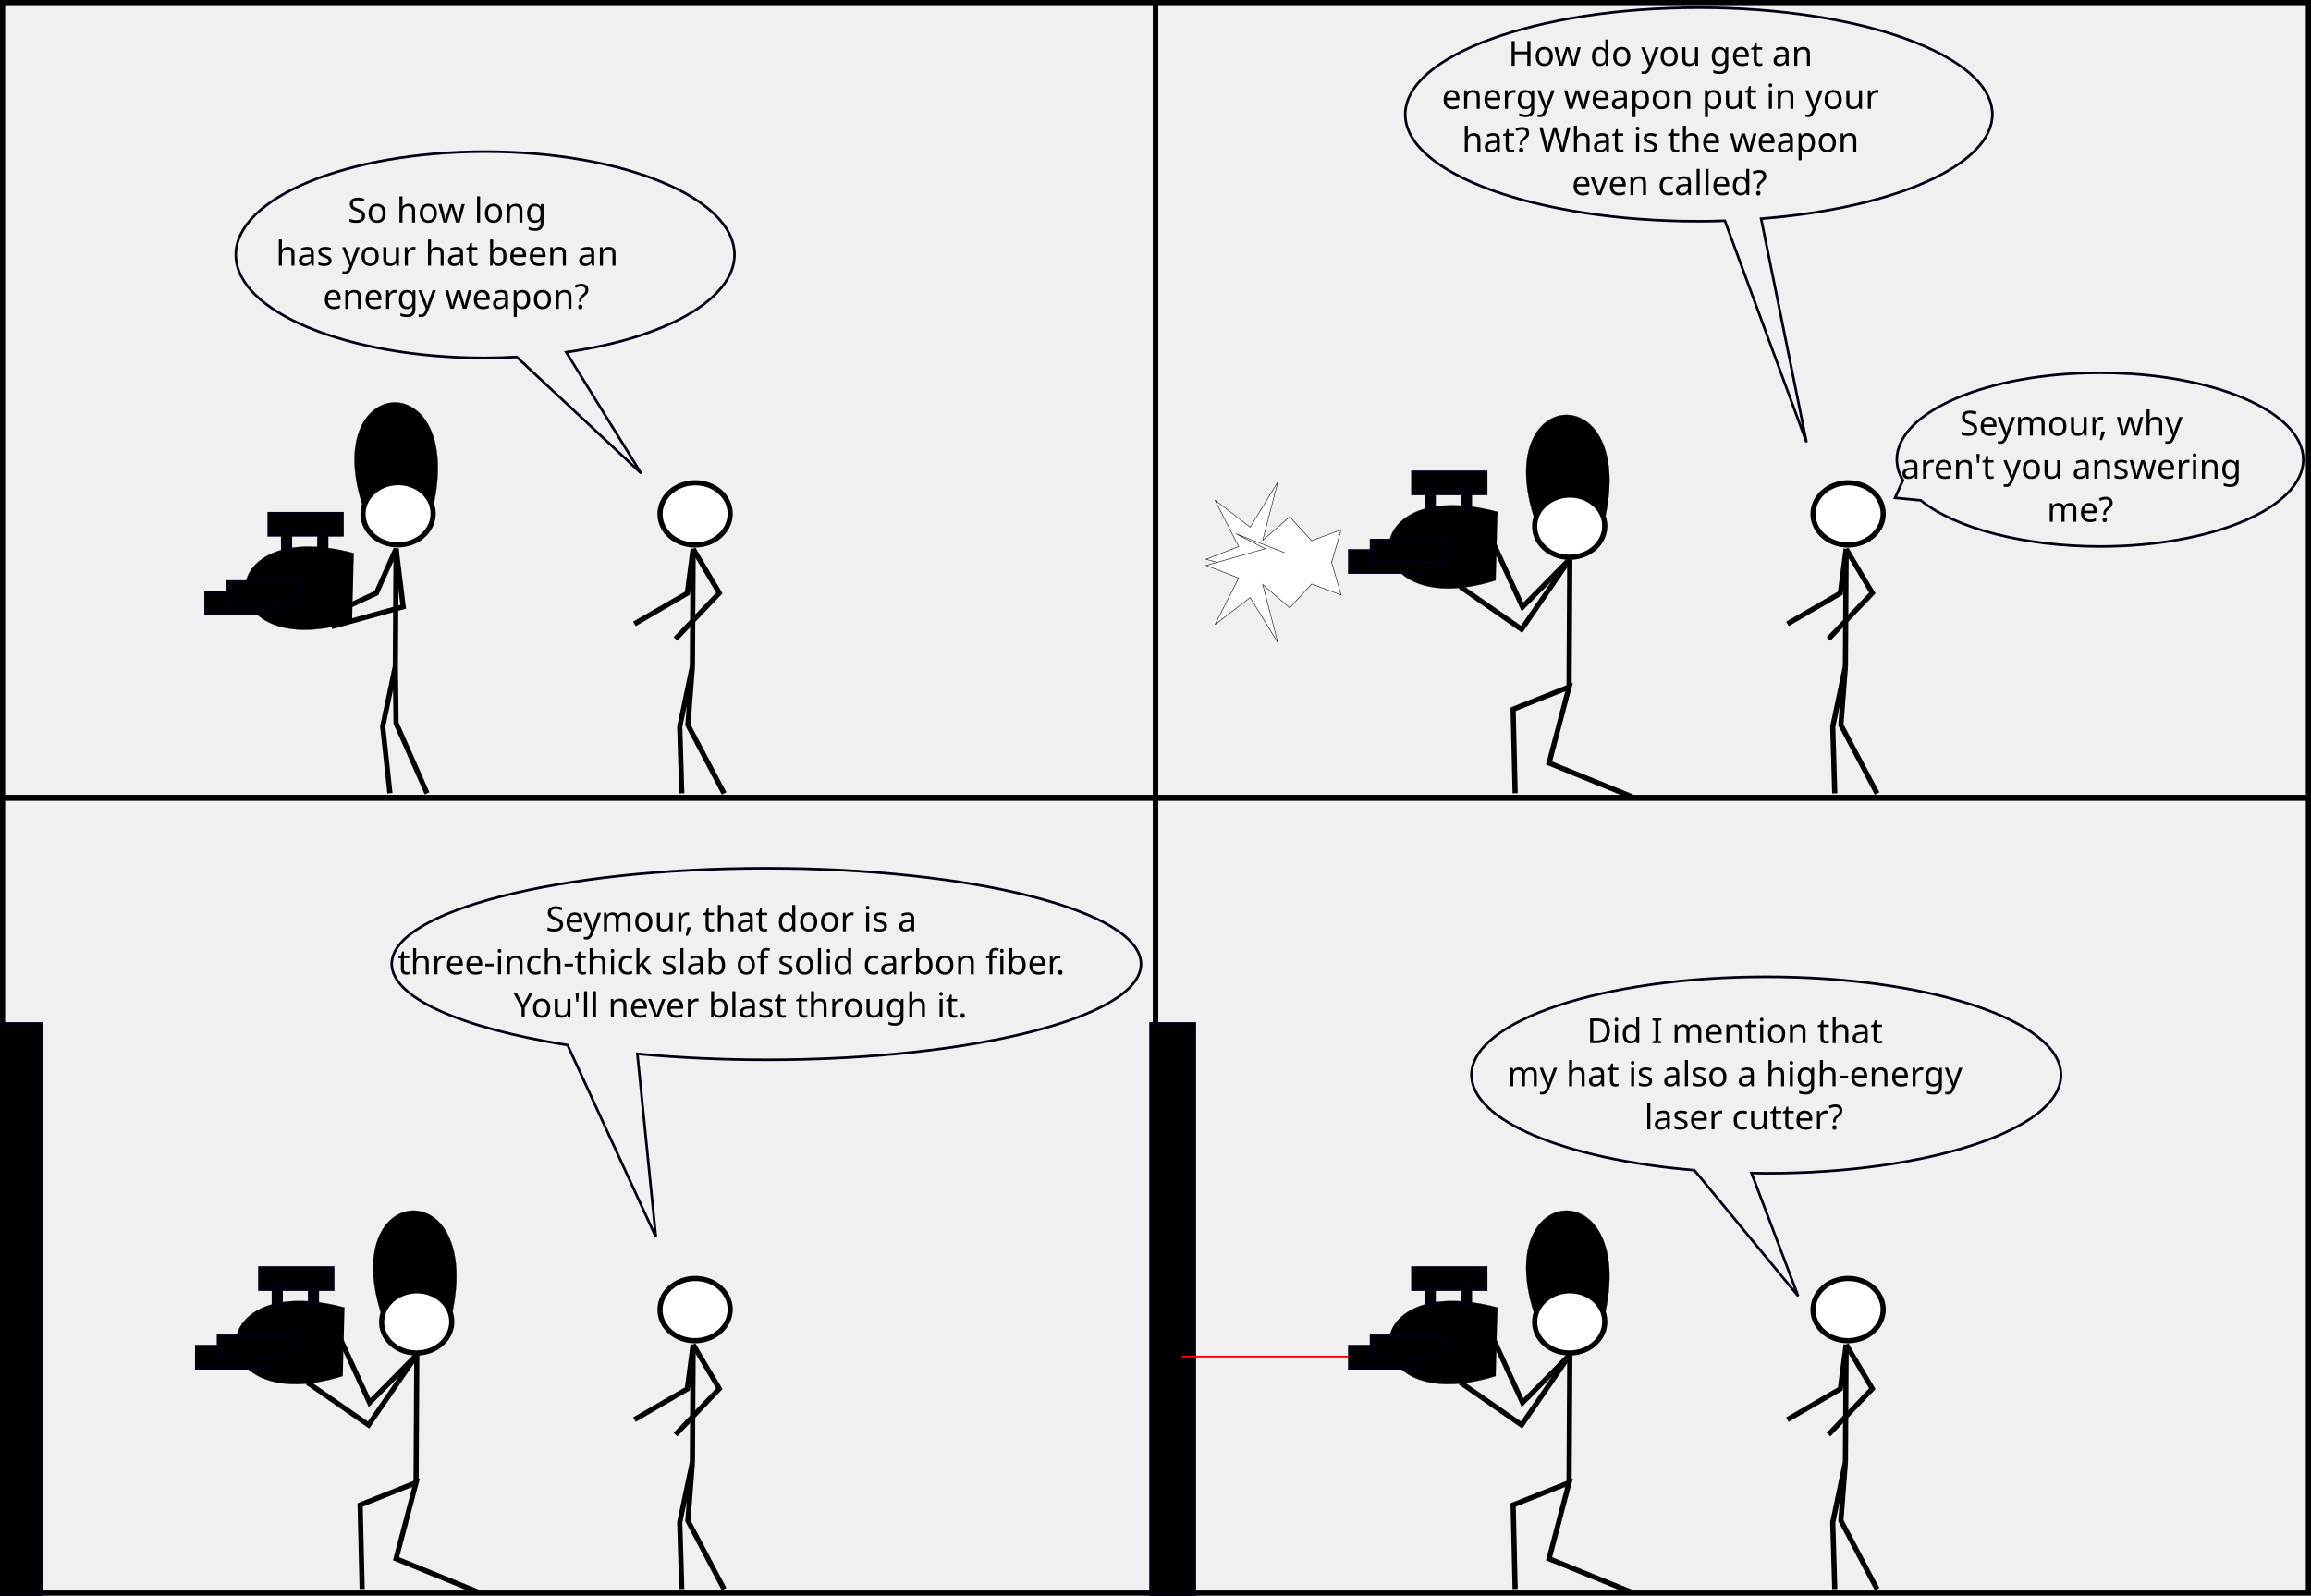
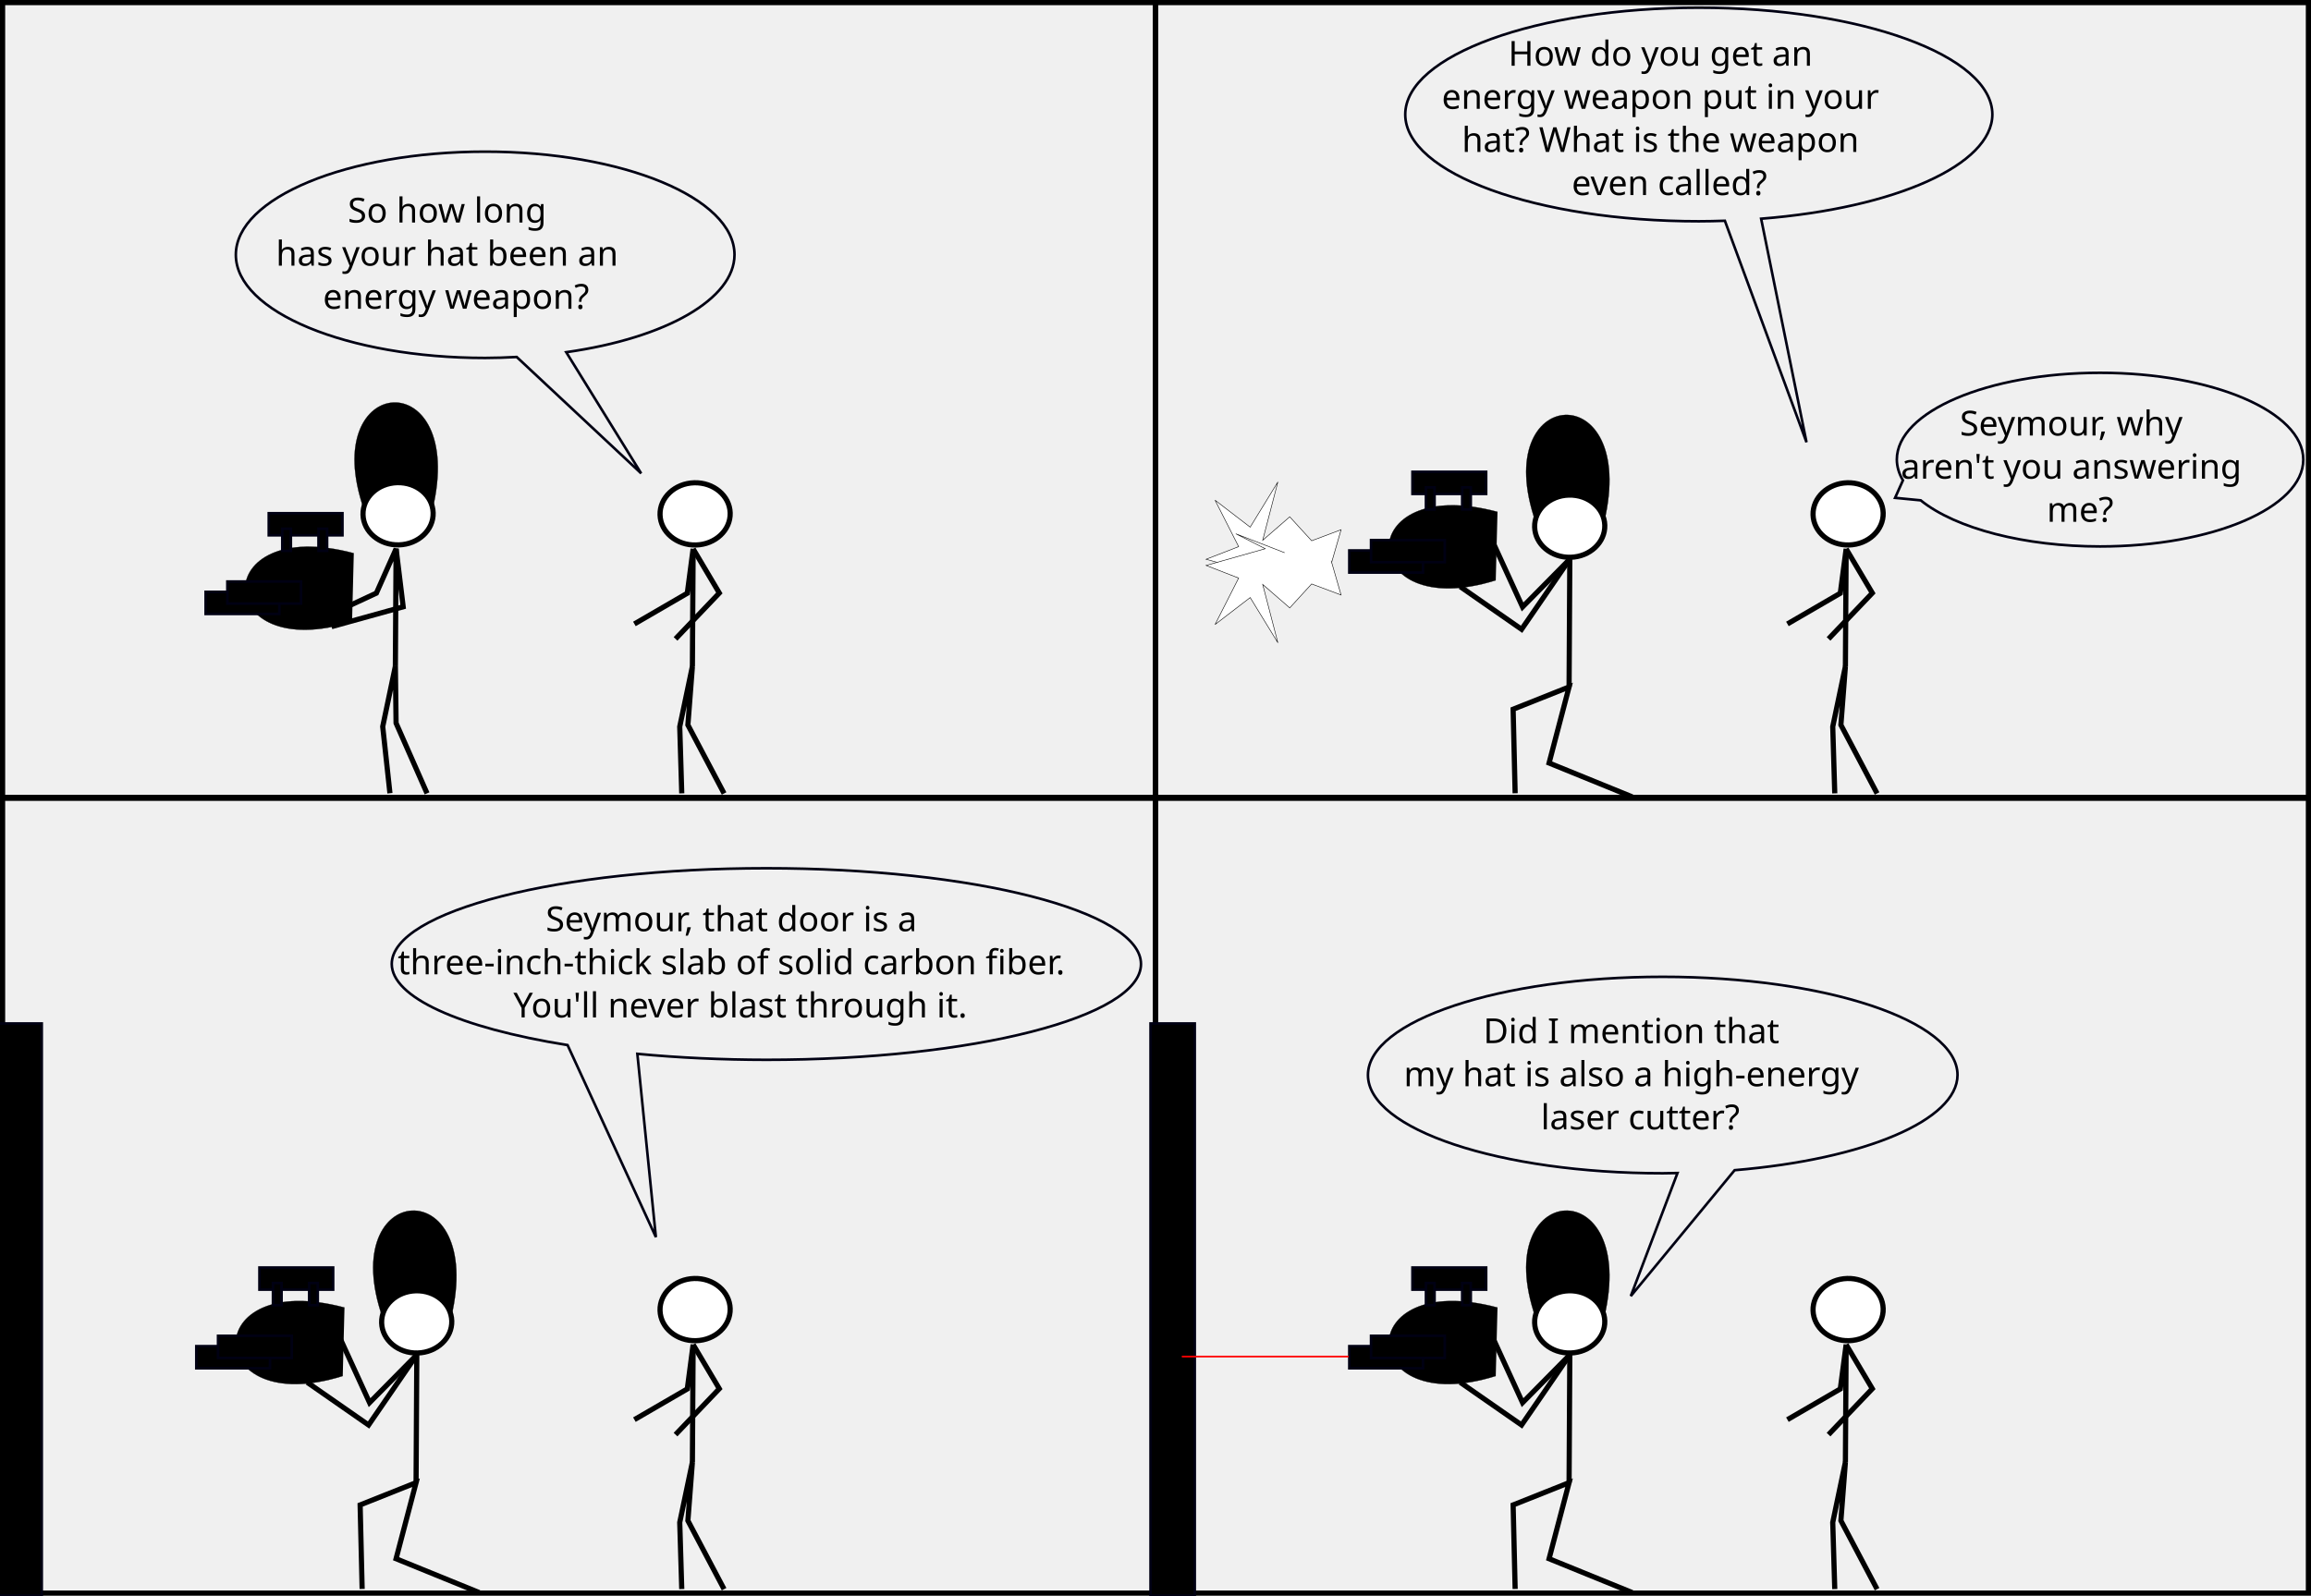
<svg xmlns="http://www.w3.org/2000/svg" style="enable-background:new" id="svg8" version="1.1" viewBox="0 0 1181.534 816.053" height="3084.293" width="4465.64">
  <defs id="defs2">
    <marker orient="auto" refY="0" refX="0" id="marker1180" style="overflow:visible">
      <path id="path1178" d="M 0,0 5,-5 -12.5,0 5,5 Z" style="fill:#000000;fill-opacity:1;fill-rule:evenodd;stroke:#000000;stroke-width:1pt;stroke-opacity:1" transform="matrix(0.8,0,0,0.8,10,0)" />
    </marker>
    <marker orient="auto" refY="0" refX="0" id="marker1176" style="overflow:visible">
      <path id="path1174" d="M 0,0 5,-5 -12.5,0 5,5 Z" style="fill:#000000;fill-opacity:1;fill-rule:evenodd;stroke:#000000;stroke-width:1pt;stroke-opacity:1" transform="matrix(0.8,0,0,0.8,10,0)" />
    </marker>
    <marker orient="auto" refY="0" refX="0" id="marker1172" style="overflow:visible">
      <path id="path1170" d="M 0,0 5,-5 -12.5,0 5,5 Z" style="fill:#000000;fill-opacity:1;fill-rule:evenodd;stroke:#000000;stroke-width:1pt;stroke-opacity:1" transform="matrix(-0.8,0,0,-0.8,-10,0)" />
    </marker>
    <marker orient="auto" refY="0" refX="0" id="marker1168" style="overflow:visible">
      <path id="path1166" d="M 0,0 5,-5 -12.5,0 5,5 Z" style="fill:#000000;fill-opacity:1;fill-rule:evenodd;stroke:#000000;stroke-width:1pt;stroke-opacity:1" transform="matrix(0.8,0,0,0.8,10,0)" />
    </marker>
    <marker orient="auto" refY="0" refX="0" id="Arrow1Lend" style="overflow:visible">
      <path id="path891" d="M 0,0 5,-5 -12.5,0 5,5 Z" style="fill:#000000;fill-opacity:1;fill-rule:evenodd;stroke:#000000;stroke-width:1pt;stroke-opacity:1" transform="matrix(-0.8,0,0,-0.8,-10,0)" />
    </marker>
    <marker orient="auto" refY="0" refX="0" id="Arrow1Lstart" style="overflow:visible">
      <path id="path888" d="M 0,0 5,-5 -12.5,0 5,5 Z" style="fill:#000000;fill-opacity:1;fill-rule:evenodd;stroke:#000000;stroke-width:1pt;stroke-opacity:1" transform="matrix(0.8,0,0,0.8,10,0)" />
    </marker>
  </defs>
  <g id="layer1" transform="translate(0,112.1226)">
    <g id="g1140" transform="translate(85.72505,4.7625)" />
  </g>
  <g id="layer3" transform="translate(0,-384.6275)">
    <flowRoot xml:space="preserve" id="flowRoot855" style="font-style:normal;font-weight:normal;font-size:40px;line-height:1.25;font-family:sans-serif;letter-spacing:0px;word-spacing:0px;fill:#000000;fill-opacity:1;stroke:none">
      <flowRegion id="flowRegion857">
        <rect id="rect859" width="242.437" height="258.599" x="694.985" y="405.928" />
      </flowRegion>
      <flowPara id="flowPara861" />
    </flowRoot>
    <rect style="opacity:1;fill:none;fill-opacity:1;stroke:#000000;stroke-width:2.646;stroke-linecap:square;stroke-linejoin:miter;stroke-miterlimit:4;stroke-dasharray:none;stroke-dashoffset:0;stroke-opacity:1;enable-background:new" id="rect2220" width="589.396" height="406.477" x="1.323" y="385.95" />
    <path style="fill:#000000;stroke:#000000;stroke-width:0.132px;stroke-linecap:butt;stroke-linejoin:miter;stroke-opacity:1;enable-background:new" d="m 186.111,645.315 c -24.583,-70.577 52.973,-75.644 35.022,-0.127" id="path851" />
    <path id="path2738" d="m 199.36,790.293 -3.693,-34.082 6.472,-30.852 0.357,29.057 15.839,35.942" style="fill:none;stroke:#000000;stroke-width:2.646;stroke-linecap:butt;stroke-linejoin:miter;stroke-miterlimit:4;stroke-dasharray:none;stroke-opacity:1;enable-background:new" />
    <path id="path2740" d="m 202.139,725.359 0.373,-60.092 -10.09,22.692 -26.152,12.148" style="fill:none;stroke:#000000;stroke-width:2.646;stroke-linecap:butt;stroke-linejoin:miter;stroke-miterlimit:4;stroke-dasharray:none;stroke-opacity:1;enable-background:new" />
    <path id="path2742" d="m 202.512,665.267 3.617,29.68 -36.596,10.138" style="fill:none;stroke:#000000;stroke-width:2.646;stroke-linecap:butt;stroke-linejoin:miter;stroke-miterlimit:4;stroke-dasharray:none;stroke-opacity:1;enable-background:new" />
    <ellipse transform="matrix(0.9996211,-0.02752569,0.02832327,0.9995988,0,0)" ry="15.913" rx="17.935" cy="652.726" cx="185.107" id="ellipse2744" style="opacity:1;fill:#ffffff;stroke:#000000;stroke-width:2.646;stroke-linecap:square;stroke-linejoin:miter;stroke-miterlimit:0;stroke-dasharray:none;stroke-opacity:1;enable-background:new" />
    <path id="path1437" d="m 348.557,790.349 -1.029,-34.082 6.472,-30.852 -2.307,29.945 18.503,35.054" style="fill:none;stroke:#000000;stroke-width:2.646;stroke-linecap:butt;stroke-linejoin:miter;stroke-miterlimit:4;stroke-dasharray:none;stroke-opacity:1;enable-background:new" />
    <path id="path1439" d="m 354.001,725.415 0.373,-60.092 -2.986,22.692 -27.04,15.701" style="fill:none;stroke:#000000;stroke-width:2.646;stroke-linecap:butt;stroke-linejoin:miter;stroke-miterlimit:4;stroke-dasharray:none;stroke-opacity:1;enable-background:new" />
    <path id="path1441" d="m 354.374,665.323 13.386,22.576 -22.386,23.459" style="fill:none;stroke:#000000;stroke-width:2.646;stroke-linecap:butt;stroke-linejoin:miter;stroke-miterlimit:4;stroke-dasharray:none;stroke-opacity:1;enable-background:new" />
    <ellipse transform="matrix(0.9996211,-0.02752569,0.02832327,0.9995988,0,0)" ry="15.913" rx="17.935" cy="656.968" cx="336.907" id="ellipse1443" style="opacity:1;fill:#ffffff;stroke:#000000;stroke-width:2.646;stroke-linecap:square;stroke-linejoin:miter;stroke-miterlimit:0;stroke-dasharray:none;stroke-opacity:1;enable-background:new" />
    <path style="fill:#000000;stroke:#000000;stroke-width:0.132px;stroke-linecap:butt;stroke-linejoin:miter;stroke-opacity:1;enable-background:new" d="m 179.997,702.565 c -71.685,22.517 -74.413,-55.103 0.891,-35.012" id="path1776" />
    <rect style="opacity:1;fill:#000000;fill-opacity:1;stroke:#000013;stroke-width:1.323;stroke-miterlimit:4;stroke-dasharray:none;stroke-opacity:1;enable-background:new" id="rect1788" width="37.678" height="11.304" x="137.408" y="647.085" />
    <rect y="687.302" x="105.129" height="11.304" width="37.678" id="rect1790" style="opacity:1;fill:#000000;fill-opacity:1;stroke:#000013;stroke-width:1.323;stroke-miterlimit:4;stroke-dasharray:none;stroke-opacity:1;enable-background:new" />
    <rect style="opacity:1;fill:#000000;fill-opacity:1;stroke:#000013;stroke-width:1.323;stroke-miterlimit:4;stroke-dasharray:none;stroke-opacity:1;enable-background:new" id="rect1792" width="37.678" height="11.304" x="116.242" y="682.01" />
    <rect y="655.023" x="144.316" height="11.304" width="4.396" id="rect1794" style="opacity:1;fill:#000000;fill-opacity:1;stroke:#000013;stroke-width:1.323;stroke-miterlimit:4;stroke-dasharray:none;stroke-opacity:1;enable-background:new" />
    <rect style="opacity:1;fill:#000000;fill-opacity:1;stroke:#000013;stroke-width:1.323;stroke-miterlimit:4;stroke-dasharray:none;stroke-opacity:1;enable-background:new" id="rect1796" width="4.396" height="11.304" x="162.837" y="655.023" />
    <text xml:space="preserve" style="font-style:normal;font-variant:normal;font-weight:normal;font-stretch:normal;font-size:17.639px;line-height:1.25;font-family:sans-serif;-inkscape-font-specification:'sans-serif, Normal';font-variant-ligatures:normal;font-variant-caps:normal;font-variant-numeric:normal;font-feature-settings:normal;text-align:center;letter-spacing:0px;word-spacing:0px;writing-mode:lr-tb;text-anchor:middle;fill:#000000;fill-opacity:1;stroke:none;stroke-width:0.265" x="244.639" y="498.438" id="text3217">
      <tspan id="tspan3215" x="244.639" y="498.438" style="stroke-width:0.265">So how long</tspan>
      <tspan x="244.639" y="520.487" style="stroke-width:0.265" id="tspan3219">has your hat been an</tspan>
      <tspan x="244.639" y="542.535" style="stroke-width:0.265" id="tspan3221">energy weapon?</tspan>
    </text>
    <path style="opacity:1;fill:none;fill-opacity:1;stroke:#000013;stroke-width:5;stroke-miterlimit:4;stroke-dasharray:none;stroke-opacity:1" d="M 937.5,1746.836 A 481.804,199.367 0 0 0 455.695,1946.203 481.804,199.367 0 0 0 937.5,2145.57 a 481.804,199.367 0 0 0 60.961,-1.851 l 240.463,224.953 -144.769,-234.186 A 481.804,199.367 0 0 0 1419.305,1946.203 481.804,199.367 0 0 0 937.5,1746.836 Z" transform="matrix(0.2645833,0,0,0.2645833,0,5.0000006e-6)" id="path3223" />
    <rect y="385.95" x="590.815" height="406.477" width="589.396" id="rect3228" style="opacity:1;fill:none;fill-opacity:1;stroke:#000000;stroke-width:2.646;stroke-linecap:square;stroke-linejoin:miter;stroke-miterlimit:4;stroke-dasharray:none;stroke-dashoffset:0;stroke-opacity:1;enable-background:new" />
    <path id="path3230" d="m 785.128,651.665 c -24.583,-70.577 52.973,-75.644 35.022,-0.127" style="fill:#000000;stroke:#000000;stroke-width:0.132px;stroke-linecap:butt;stroke-linejoin:miter;stroke-opacity:1;enable-background:new" />
    <path style="fill:none;stroke:#000000;stroke-width:2.646;stroke-linecap:butt;stroke-linejoin:miter;stroke-miterlimit:4;stroke-dasharray:none;stroke-opacity:1;enable-background:new" d="m 774.642,790.293 -1.029,-42.963 28.601,-11.388 -10.227,38.9 42.481,17.292" id="path3234" />
    <path style="fill:none;stroke:#000000;stroke-width:2.646;stroke-linecap:butt;stroke-linejoin:miter;stroke-miterlimit:4;stroke-dasharray:none;stroke-opacity:1;enable-background:new" d="m 802.214,735.942 0.373,-65.384 -24.152,24.468 -15.569,-33.995" id="path3236" />
    <path style="fill:none;stroke:#000000;stroke-width:2.646;stroke-linecap:butt;stroke-linejoin:miter;stroke-miterlimit:4;stroke-dasharray:none;stroke-opacity:1;enable-background:new" d="m 802.587,670.558 -24.654,35.897 -31.341,-21.796" id="path3238" />
    <ellipse style="opacity:1;fill:#ffffff;stroke:#000000;stroke-width:2.646;stroke-linecap:square;stroke-linejoin:miter;stroke-miterlimit:0;stroke-dasharray:none;stroke-opacity:1;enable-background:new" id="ellipse3240" cx="783.704" cy="675.56" rx="17.935" ry="15.913" transform="matrix(0.9996211,-0.02752569,0.02832327,0.9995988,0,0)" />
    <path style="fill:none;stroke:#000000;stroke-width:2.646;stroke-linecap:butt;stroke-linejoin:miter;stroke-miterlimit:4;stroke-dasharray:none;stroke-opacity:1;enable-background:new" d="m 938.049,790.349 -1.029,-34.082 6.472,-30.852 -2.307,29.945 18.503,35.054" id="path3242" />
    <path style="fill:none;stroke:#000000;stroke-width:2.646;stroke-linecap:butt;stroke-linejoin:miter;stroke-miterlimit:4;stroke-dasharray:none;stroke-opacity:1;enable-background:new" d="m 943.493,725.415 0.373,-60.092 -2.986,22.692 -27.04,15.701" id="path3244" />
    <path style="fill:none;stroke:#000000;stroke-width:2.646;stroke-linecap:butt;stroke-linejoin:miter;stroke-miterlimit:4;stroke-dasharray:none;stroke-opacity:1;enable-background:new" d="m 943.866,665.323 13.386,22.576 -22.386,23.459" id="path3246" />
    <ellipse style="opacity:1;fill:#ffffff;stroke:#000000;stroke-width:2.646;stroke-linecap:square;stroke-linejoin:miter;stroke-miterlimit:0;stroke-dasharray:none;stroke-opacity:1;enable-background:new" id="ellipse3248" cx="926.163" cy="673.191" rx="17.935" ry="15.913" transform="matrix(0.9996211,-0.02752569,0.02832327,0.9995988,0,0)" />
    <path id="path3250" d="m 764.727,681.398 c -71.685,22.517 -74.413,-55.103 0.891,-35.012" style="fill:#000000;stroke:#000000;stroke-width:0.132px;stroke-linecap:butt;stroke-linejoin:miter;stroke-opacity:1;enable-background:new" />
    <rect y="625.918" x="722.138" height="11.304" width="37.678" id="rect3254" style="opacity:1;fill:#000000;fill-opacity:1;stroke:#000013;stroke-width:1.323;stroke-miterlimit:4;stroke-dasharray:none;stroke-opacity:1;enable-background:new" />
    <rect style="opacity:1;fill:#000000;fill-opacity:1;stroke:#000013;stroke-width:1.323;stroke-miterlimit:4;stroke-dasharray:none;stroke-opacity:1;enable-background:new" id="rect3256" width="37.678" height="11.304" x="689.858" y="666.135" />
    <rect y="660.843" x="700.971" height="11.304" width="37.678" id="rect3258" style="opacity:1;fill:#000000;fill-opacity:1;stroke:#000013;stroke-width:1.323;stroke-miterlimit:4;stroke-dasharray:none;stroke-opacity:1;enable-background:new" />
    <rect style="opacity:1;fill:#000000;fill-opacity:1;stroke:#000013;stroke-width:1.323;stroke-miterlimit:4;stroke-dasharray:none;stroke-opacity:1;enable-background:new" id="rect3260" width="4.396" height="11.304" x="729.045" y="633.856" />
    <rect y="633.856" x="747.566" height="11.304" width="4.396" id="rect3262" style="opacity:1;fill:#000000;fill-opacity:1;stroke:#000013;stroke-width:1.323;stroke-miterlimit:4;stroke-dasharray:none;stroke-opacity:1;enable-background:new" />
    <path id="path1826" d="m 680.594,673.029 5.058,-17.506 -15.058,5.651 -11.195,-12.245 -13.829,11.999 7.763,-29.834 -14.159,23.121 -17.956,-13.793 12.058,23.757 -16.642,6.455 30.236,8.555 -15.046,7.637 24.963,-9.683" style="fill:#ffffff;stroke:#000000;stroke-width:0.265px;stroke-linecap:butt;stroke-linejoin:miter;stroke-opacity:1;enable-background:new" />
    <path style="fill:#ffffff;stroke:#000000;stroke-width:0.265px;stroke-linecap:butt;stroke-linejoin:miter;stroke-opacity:1;enable-background:new" d="m 680.594,671.404 5.058,17.506 -15.058,-5.651 -11.195,12.245 -13.829,-11.999 7.763,29.834 -14.159,-23.121 -17.956,13.793 12.058,-23.757 -16.642,-6.455 30.236,-8.555 -15.046,-7.637 24.963,9.683" id="path4333" />
    <text xml:space="preserve" style="font-style:normal;font-variant:normal;font-weight:normal;font-stretch:normal;font-size:17.639px;line-height:1.25;font-family:sans-serif;-inkscape-font-specification:'sans-serif, Normal';font-variant-ligatures:normal;font-variant-caps:normal;font-variant-numeric:normal;font-feature-settings:normal;text-align:center;letter-spacing:0px;word-spacing:0px;writing-mode:lr-tb;text-anchor:middle;fill:#000000;fill-opacity:1;stroke:none;stroke-width:0.265" x="864.989" y="418.235" id="text4337">
      <tspan id="tspan4335" x="864.989" y="418.235" style="stroke-width:0.265">How do you get an</tspan>
      <tspan x="864.989" y="440.284" style="stroke-width:0.265" id="tspan4339">energy weapon put in your</tspan>
      <tspan x="864.989" y="462.332" style="stroke-width:0.265" id="tspan4341">hat? What is the weapon</tspan>
      <tspan x="864.989" y="484.381" style="stroke-width:0.265" id="tspan4343">even called?</tspan>
    </text>
    <path style="opacity:1;fill:none;fill-opacity:1;stroke:#000013;stroke-width:5;stroke-miterlimit:4;stroke-dasharray:none;stroke-opacity:1" d="M 3282.676,1468.574 A 567.252,206.426 0 0 0 2715.424,1675 a 567.252,206.426 0 0 0 567.252,206.426 567.252,206.426 0 0 0 50.383,-0.969 l 157.723,428.1 -87.674,-432.096 A 567.252,206.426 0 0 0 3849.928,1675 567.252,206.426 0 0 0 3282.676,1468.574 Z" transform="matrix(0.2645833,0,0,0.2645833,0,5.0000006e-6)" id="path4345" />
    <text xml:space="preserve" style="font-style:normal;font-variant:normal;font-weight:normal;font-stretch:normal;font-size:17.639px;line-height:1.25;font-family:sans-serif;-inkscape-font-specification:'sans-serif, Normal';font-variant-ligatures:normal;font-variant-caps:normal;font-variant-numeric:normal;font-feature-settings:normal;text-align:center;letter-spacing:0px;word-spacing:0px;writing-mode:lr-tb;text-anchor:middle;fill:#000000;fill-opacity:1;stroke:none;stroke-width:0.265" x="1074.985" y="607.364" id="text4352">
      <tspan id="tspan4350" x="1074.985" y="607.364" style="stroke-width:0.265">Seymour, why</tspan>
      <tspan x="1074.985" y="629.412" style="stroke-width:0.265" id="tspan4354">aren't you answering</tspan>
      <tspan x="1074.985" y="651.461" style="stroke-width:0.265" id="tspan4356">me?</tspan>
    </text>
    <path style="opacity:1;fill:none;fill-opacity:1;stroke:#000013;stroke-width:5;stroke-miterlimit:4;stroke-dasharray:none;stroke-opacity:1" d="m 4058.031,2174.297 a 392.713,167.826 0 0 0 -392.713,167.826 392.713,167.826 0 0 0 11.781,40.074 l -15.137,33.767 49.498,4.83 a 392.713,167.826 0 0 0 346.57,89.152 392.713,167.826 0 0 0 392.713,-167.824 392.713,167.826 0 0 0 -392.713,-167.826 z" transform="matrix(0.2645833,0,0,0.2645833,0,5.0000006e-6)" id="path4358" />
    <rect style="opacity:1;fill:none;fill-opacity:1;stroke:#000000;stroke-width:2.646;stroke-linecap:square;stroke-linejoin:miter;stroke-miterlimit:4;stroke-dasharray:none;stroke-dashoffset:0;stroke-opacity:1;enable-background:new" id="rect4363" width="589.396" height="406.477" x="1.323" y="792.88" />
    <path style="fill:#000000;stroke:#000000;stroke-width:0.132px;stroke-linecap:butt;stroke-linejoin:miter;stroke-opacity:1;enable-background:new" d="m 195.636,1058.595 c -24.583,-70.577 52.973,-75.645 35.022,-0.127" id="path4365" />
    <path id="path4370" d="m 185.15,1197.224 -1.029,-42.963 28.601,-11.388 -10.227,38.9 42.481,17.292" style="fill:none;stroke:#000000;stroke-width:2.646;stroke-linecap:butt;stroke-linejoin:miter;stroke-miterlimit:4;stroke-dasharray:none;stroke-opacity:1;enable-background:new" />
    <path id="path4372" d="m 212.722,1142.872 0.373,-65.384 -24.152,24.468 -15.569,-33.995" style="fill:none;stroke:#000000;stroke-width:2.646;stroke-linecap:butt;stroke-linejoin:miter;stroke-miterlimit:4;stroke-dasharray:none;stroke-opacity:1;enable-background:new" />
    <path id="path4374" d="m 213.096,1077.488 -24.654,35.897 -31.341,-21.796" style="fill:none;stroke:#000000;stroke-width:2.646;stroke-linecap:butt;stroke-linejoin:miter;stroke-miterlimit:4;stroke-dasharray:none;stroke-opacity:1;enable-background:new" />
    <ellipse transform="matrix(0.9996211,-0.02752569,0.02832327,0.9995988,0,0)" ry="15.913" rx="17.935" cy="1066.111" cx="182.921" id="ellipse4376" style="opacity:1;fill:#ffffff;stroke:#000000;stroke-width:2.646;stroke-linecap:square;stroke-linejoin:miter;stroke-miterlimit:0;stroke-dasharray:none;stroke-opacity:1;enable-background:new" />
    <path id="path4378" d="m 348.557,1197.28 -1.029,-34.083 6.472,-30.852 -2.307,29.946 18.503,35.054" style="fill:none;stroke:#000000;stroke-width:2.646;stroke-linecap:butt;stroke-linejoin:miter;stroke-miterlimit:4;stroke-dasharray:none;stroke-opacity:1;enable-background:new" />
    <path id="path4380" d="m 354.001,1132.346 0.373,-60.092 -2.986,22.692 -27.04,15.701" style="fill:none;stroke:#000000;stroke-width:2.646;stroke-linecap:butt;stroke-linejoin:miter;stroke-miterlimit:4;stroke-dasharray:none;stroke-opacity:1;enable-background:new" />
    <path id="path4382" d="m 354.374,1072.253 13.386,22.576 -22.386,23.459" style="fill:none;stroke:#000000;stroke-width:2.646;stroke-linecap:butt;stroke-linejoin:miter;stroke-miterlimit:4;stroke-dasharray:none;stroke-opacity:1;enable-background:new" />
    <ellipse transform="matrix(0.9996211,-0.02752569,0.02832327,0.9995988,0,0)" ry="15.913" rx="17.935" cy="1063.742" cx="325.379" id="ellipse4384" style="opacity:1;fill:#ffffff;stroke:#000000;stroke-width:2.646;stroke-linecap:square;stroke-linejoin:miter;stroke-miterlimit:0;stroke-dasharray:none;stroke-opacity:1;enable-background:new" />
    <path style="fill:#000000;stroke:#000000;stroke-width:0.132px;stroke-linecap:butt;stroke-linejoin:miter;stroke-opacity:1;enable-background:new" d="m 175.235,1088.328 c -71.685,22.517 -74.413,-55.104 0.891,-35.012" id="path4386" />
    <rect style="opacity:1;fill:#000000;fill-opacity:1;stroke:#000013;stroke-width:1.323;stroke-miterlimit:4;stroke-dasharray:none;stroke-opacity:1;enable-background:new" id="rect4390" width="37.678" height="11.304" x="132.645" y="1032.849" />
    <rect y="1073.065" x="100.366" height="11.304" width="37.678" id="rect4392" style="opacity:1;fill:#000000;fill-opacity:1;stroke:#000013;stroke-width:1.323;stroke-miterlimit:4;stroke-dasharray:none;stroke-opacity:1;enable-background:new" />
    <rect style="opacity:1;fill:#000000;fill-opacity:1;stroke:#000013;stroke-width:1.323;stroke-miterlimit:4;stroke-dasharray:none;stroke-opacity:1;enable-background:new" id="rect4394" width="37.678" height="11.304" x="111.479" y="1067.774" />
    <rect y="1040.787" x="139.553" height="11.304" width="4.396" id="rect4396" style="opacity:1;fill:#000000;fill-opacity:1;stroke:#000013;stroke-width:1.323;stroke-miterlimit:4;stroke-dasharray:none;stroke-opacity:1;enable-background:new" />
    <rect style="opacity:1;fill:#000000;fill-opacity:1;stroke:#000013;stroke-width:1.323;stroke-miterlimit:4;stroke-dasharray:none;stroke-opacity:1;enable-background:new" id="rect4398" width="4.396" height="11.304" x="158.074" y="1040.787" />
    <rect style="opacity:1;fill:#000000;fill-opacity:1;stroke:#000013;stroke-width:1.323;stroke-miterlimit:4;stroke-dasharray:none;stroke-opacity:1" id="rect4426" width="22.607" height="292.633" x="-1.256" y="908.04" />
    <text xml:space="preserve" style="font-style:normal;font-variant:normal;font-weight:normal;font-stretch:normal;font-size:17.639px;line-height:1.25;font-family:sans-serif;-inkscape-font-specification:'sans-serif, Normal';font-variant-ligatures:normal;font-variant-caps:normal;font-variant-numeric:normal;font-feature-settings:normal;text-align:center;letter-spacing:0px;word-spacing:0px;writing-mode:lr-tb;text-anchor:middle;fill:#000000;fill-opacity:1;stroke:none;stroke-width:0.265" x="389.959" y="860.85" id="text4430">
      <tspan id="tspan4428" x="389.959" y="860.85" style="stroke-width:0.265">Seymour, that door is a</tspan>
      <tspan x="389.959" y="882.899" style="stroke-width:0.265" id="tspan4432">three-inch-thick slab of solid carbon fiber.</tspan>
      <tspan x="389.959" y="904.948" style="stroke-width:0.265" id="tspan4434">You'll never blast through it.</tspan>
    </text>
    <path style="opacity:1;fill:none;fill-opacity:1;stroke:#000013;stroke-width:5;stroke-miterlimit:4;stroke-dasharray:none;stroke-opacity:1" d="m 1480.879,3131.949 a 723.892,185.127 0 0 0 -723.893,185.127 723.892,185.127 0 0 0 339.746,156.648 l 170.672,371.213 -35.828,-354.305 a 723.892,185.127 0 0 0 249.303,11.57 723.892,185.127 0 0 0 723.893,-185.127 723.892,185.127 0 0 0 -723.893,-185.127 z" transform="matrix(0.2645833,0,0,0.2645833,0,5.0000006e-6)" id="path4436" />
    <rect y="792.88" x="590.815" height="406.477" width="589.396" id="rect4441" style="opacity:1;fill:none;fill-opacity:1;stroke:#000000;stroke-width:2.646;stroke-linecap:square;stroke-linejoin:miter;stroke-miterlimit:4;stroke-dasharray:none;stroke-dashoffset:0;stroke-opacity:1;enable-background:new" />
    <path id="path4443" d="m 785.128,1058.595 c -24.583,-70.577 52.973,-75.645 35.022,-0.127" style="fill:#000000;stroke:#000000;stroke-width:0.132px;stroke-linecap:butt;stroke-linejoin:miter;stroke-opacity:1;enable-background:new" />
    <path style="fill:none;stroke:#000000;stroke-width:2.646;stroke-linecap:butt;stroke-linejoin:miter;stroke-miterlimit:4;stroke-dasharray:none;stroke-opacity:1;enable-background:new" d="m 774.643,1197.224 -1.029,-42.963 28.601,-11.388 -10.227,38.9 42.481,17.292" id="path4447" />
    <path style="fill:none;stroke:#000000;stroke-width:2.646;stroke-linecap:butt;stroke-linejoin:miter;stroke-miterlimit:4;stroke-dasharray:none;stroke-opacity:1;enable-background:new" d="m 802.214,1142.872 0.373,-65.384 -24.152,24.468 -15.569,-33.995" id="path4449" />
    <path style="fill:none;stroke:#000000;stroke-width:2.646;stroke-linecap:butt;stroke-linejoin:miter;stroke-miterlimit:4;stroke-dasharray:none;stroke-opacity:1;enable-background:new" d="m 802.588,1077.488 -24.654,35.897 -31.341,-21.796" id="path4451" />
    <ellipse style="opacity:1;fill:#ffffff;stroke:#000000;stroke-width:2.646;stroke-linecap:square;stroke-linejoin:miter;stroke-miterlimit:0;stroke-dasharray:none;stroke-opacity:1;enable-background:new" id="ellipse4453" cx="772.176" cy="1082.334" rx="17.935" ry="15.913" transform="matrix(0.9996211,-0.02752569,0.02832327,0.9995988,0,0)" />
    <path style="fill:none;stroke:#000000;stroke-width:2.646;stroke-linecap:butt;stroke-linejoin:miter;stroke-miterlimit:4;stroke-dasharray:none;stroke-opacity:1;enable-background:new" d="m 938.049,1197.28 -1.029,-34.083 6.472,-30.852 -2.307,29.946 18.503,35.054" id="path4455" />
    <path style="fill:none;stroke:#000000;stroke-width:2.646;stroke-linecap:butt;stroke-linejoin:miter;stroke-miterlimit:4;stroke-dasharray:none;stroke-opacity:1;enable-background:new" d="m 943.493,1132.346 0.373,-60.092 -2.986,22.692 -27.04,15.701" id="path4457" />
    <path style="fill:none;stroke:#000000;stroke-width:2.646;stroke-linecap:butt;stroke-linejoin:miter;stroke-miterlimit:4;stroke-dasharray:none;stroke-opacity:1;enable-background:new" d="m 943.866,1072.253 13.386,22.576 -22.386,23.459" id="path4459" />
    <ellipse style="opacity:1;fill:#ffffff;stroke:#000000;stroke-width:2.646;stroke-linecap:square;stroke-linejoin:miter;stroke-miterlimit:0;stroke-dasharray:none;stroke-opacity:1;enable-background:new" id="ellipse4461" cx="914.635" cy="1079.966" rx="17.935" ry="15.913" transform="matrix(0.9996211,-0.02752569,0.02832327,0.9995988,0,0)" />
    <path id="path4463" d="m 764.727,1088.328 c -71.685,22.517 -74.413,-55.104 0.891,-35.012" style="fill:#000000;stroke:#000000;stroke-width:0.132px;stroke-linecap:butt;stroke-linejoin:miter;stroke-opacity:1;enable-background:new" />
    <rect y="1032.849" x="722.138" height="11.304" width="37.678" id="rect4467" style="opacity:1;fill:#000000;fill-opacity:1;stroke:#000013;stroke-width:1.323;stroke-miterlimit:4;stroke-dasharray:none;stroke-opacity:1;enable-background:new" />
    <rect style="opacity:1;fill:#000000;fill-opacity:1;stroke:#000013;stroke-width:1.323;stroke-miterlimit:4;stroke-dasharray:none;stroke-opacity:1;enable-background:new" id="rect4469" width="37.678" height="11.304" x="689.858" y="1073.065" />
    <rect y="1067.774" x="700.971" height="11.304" width="37.678" id="rect4471" style="opacity:1;fill:#000000;fill-opacity:1;stroke:#000013;stroke-width:1.323;stroke-miterlimit:4;stroke-dasharray:none;stroke-opacity:1;enable-background:new" />
    <rect style="opacity:1;fill:#000000;fill-opacity:1;stroke:#000013;stroke-width:1.323;stroke-miterlimit:4;stroke-dasharray:none;stroke-opacity:1;enable-background:new" id="rect4473" width="4.396" height="11.304" x="729.045" y="1040.787" />
    <rect y="1040.787" x="747.566" height="11.304" width="4.396" id="rect4475" style="opacity:1;fill:#000000;fill-opacity:1;stroke:#000013;stroke-width:1.323;stroke-miterlimit:4;stroke-dasharray:none;stroke-opacity:1;enable-background:new" />
    <rect y="908.04" x="588.236" height="292.633" width="22.607" id="rect4477" style="opacity:1;fill:#000000;fill-opacity:1;stroke:#000013;stroke-width:1.323;stroke-miterlimit:4;stroke-dasharray:none;stroke-opacity:1" />
-     <text xml:space="preserve" style="font-style:normal;font-variant:normal;font-weight:normal;font-stretch:normal;font-size:17.639px;line-height:1.25;font-family:sans-serif;-inkscape-font-specification:'sans-serif, Normal';font-variant-ligatures:normal;font-variant-caps:normal;font-variant-numeric:normal;font-feature-settings:normal;text-align:center;letter-spacing:0px;word-spacing:0px;writing-mode:lr-tb;text-anchor:middle;fill:#000000;fill-opacity:1;stroke:none;stroke-width:0.265" x="903.016" y="918.087" id="text4491">
-       <tspan id="tspan4489" x="903.016" y="918.087" style="stroke-width:0.265">Did I mention that</tspan>
-       <tspan x="903.016" y="940.136" style="stroke-width:0.265" id="tspan4499">my hat is also a high-energy</tspan>
-       <tspan x="903.016" y="962.185" style="stroke-width:0.265" id="tspan4501">laser cutter?</tspan>
+     <text xml:space="preserve" style="font-style:normal;font-variant:normal;font-weight:normal;font-stretch:normal;font-size:17.639px;line-height:1.25;font-family:sans-serif;-inkscape-font-specification:'sans-serif, Normal';font-variant-ligatures:normal;font-variant-caps:normal;font-variant-numeric:normal;font-feature-settings:normal;text-align:center;letter-spacing:0px;word-spacing:0px;writing-mode:lr-tb;text-anchor:middle;fill:#000000;fill-opacity:1;stroke:none;stroke-width:0.265" x="850.099" y="918.087" id="text4491">
+       <tspan id="tspan4489" x="850.099" y="918.087" style="stroke-width:0.265">Did I mention that</tspan>
+       <tspan x="850.099" y="940.136" style="stroke-width:0.265" id="tspan4499">my hat is also a high-energy</tspan>
+       <tspan x="850.099" y="962.185" style="stroke-width:0.265" id="tspan4501">laser cutter?</tspan>
    </text>
    <rect y="1077.935" x="604.23" height="0.888" width="85.256" id="rect4497" style="opacity:1;fill:#ff0000;fill-opacity:1;stroke:none;stroke-width:1.323;stroke-miterlimit:4;stroke-dasharray:none;stroke-opacity:1" />
-     <path style="opacity:1;fill:none;fill-opacity:1;stroke:#000013;stroke-width:5;stroke-miterlimit:4;stroke-dasharray:none;stroke-opacity:1" d="m 3412.975,3341.771 a 569.62,189.873 0 0 0 -569.621,189.873 569.62,189.873 0 0 0 430.699,183.899 l 200.631,243.318 -90.205,-237.818 a 569.62,189.873 0 0 0 28.496,0.476 569.62,189.873 0 0 0 569.621,-189.875 569.62,189.873 0 0 0 -569.621,-189.873 z" transform="matrix(0.2645833,0,0,0.2645833,0,5.0000006e-6)" id="path4503" />
+     <path style="opacity:1;fill:none;fill-opacity:1;stroke:#000013;stroke-width:1.323;stroke-miterlimit:4;stroke-dasharray:none;stroke-opacity:1" d="m 850.1,884.177 a 150.712,50.237 0 0 1 150.712,50.237 150.712,50.237 0 0 1 -113.956,48.656 l -53.084,64.378 23.867,-62.923 a 150.712,50.237 0 0 1 -7.54,0.126 150.712,50.237 0 0 1 -150.712,-50.238 150.712,50.237 0 0 1 150.712,-50.237 z" id="path4503" />
  </g>
  <g id="layer2" transform="translate(0,-384.6275)" style="display:inline">
    <text xml:space="preserve" style="font-style:normal;font-weight:normal;font-size:10.583px;line-height:1.25;font-family:sans-serif;letter-spacing:0px;word-spacing:0px;fill:#000000;fill-opacity:1;stroke:none;stroke-width:0.265" x="345.47" y="136.827" id="text885">
      <tspan id="tspan883" x="345.47" y="146.191" style="stroke-width:0.265" />
      <tspan x="345.47" y="159.42" style="stroke-width:0.265" id="tspan887" />
    </text>
  </g>
</svg>
